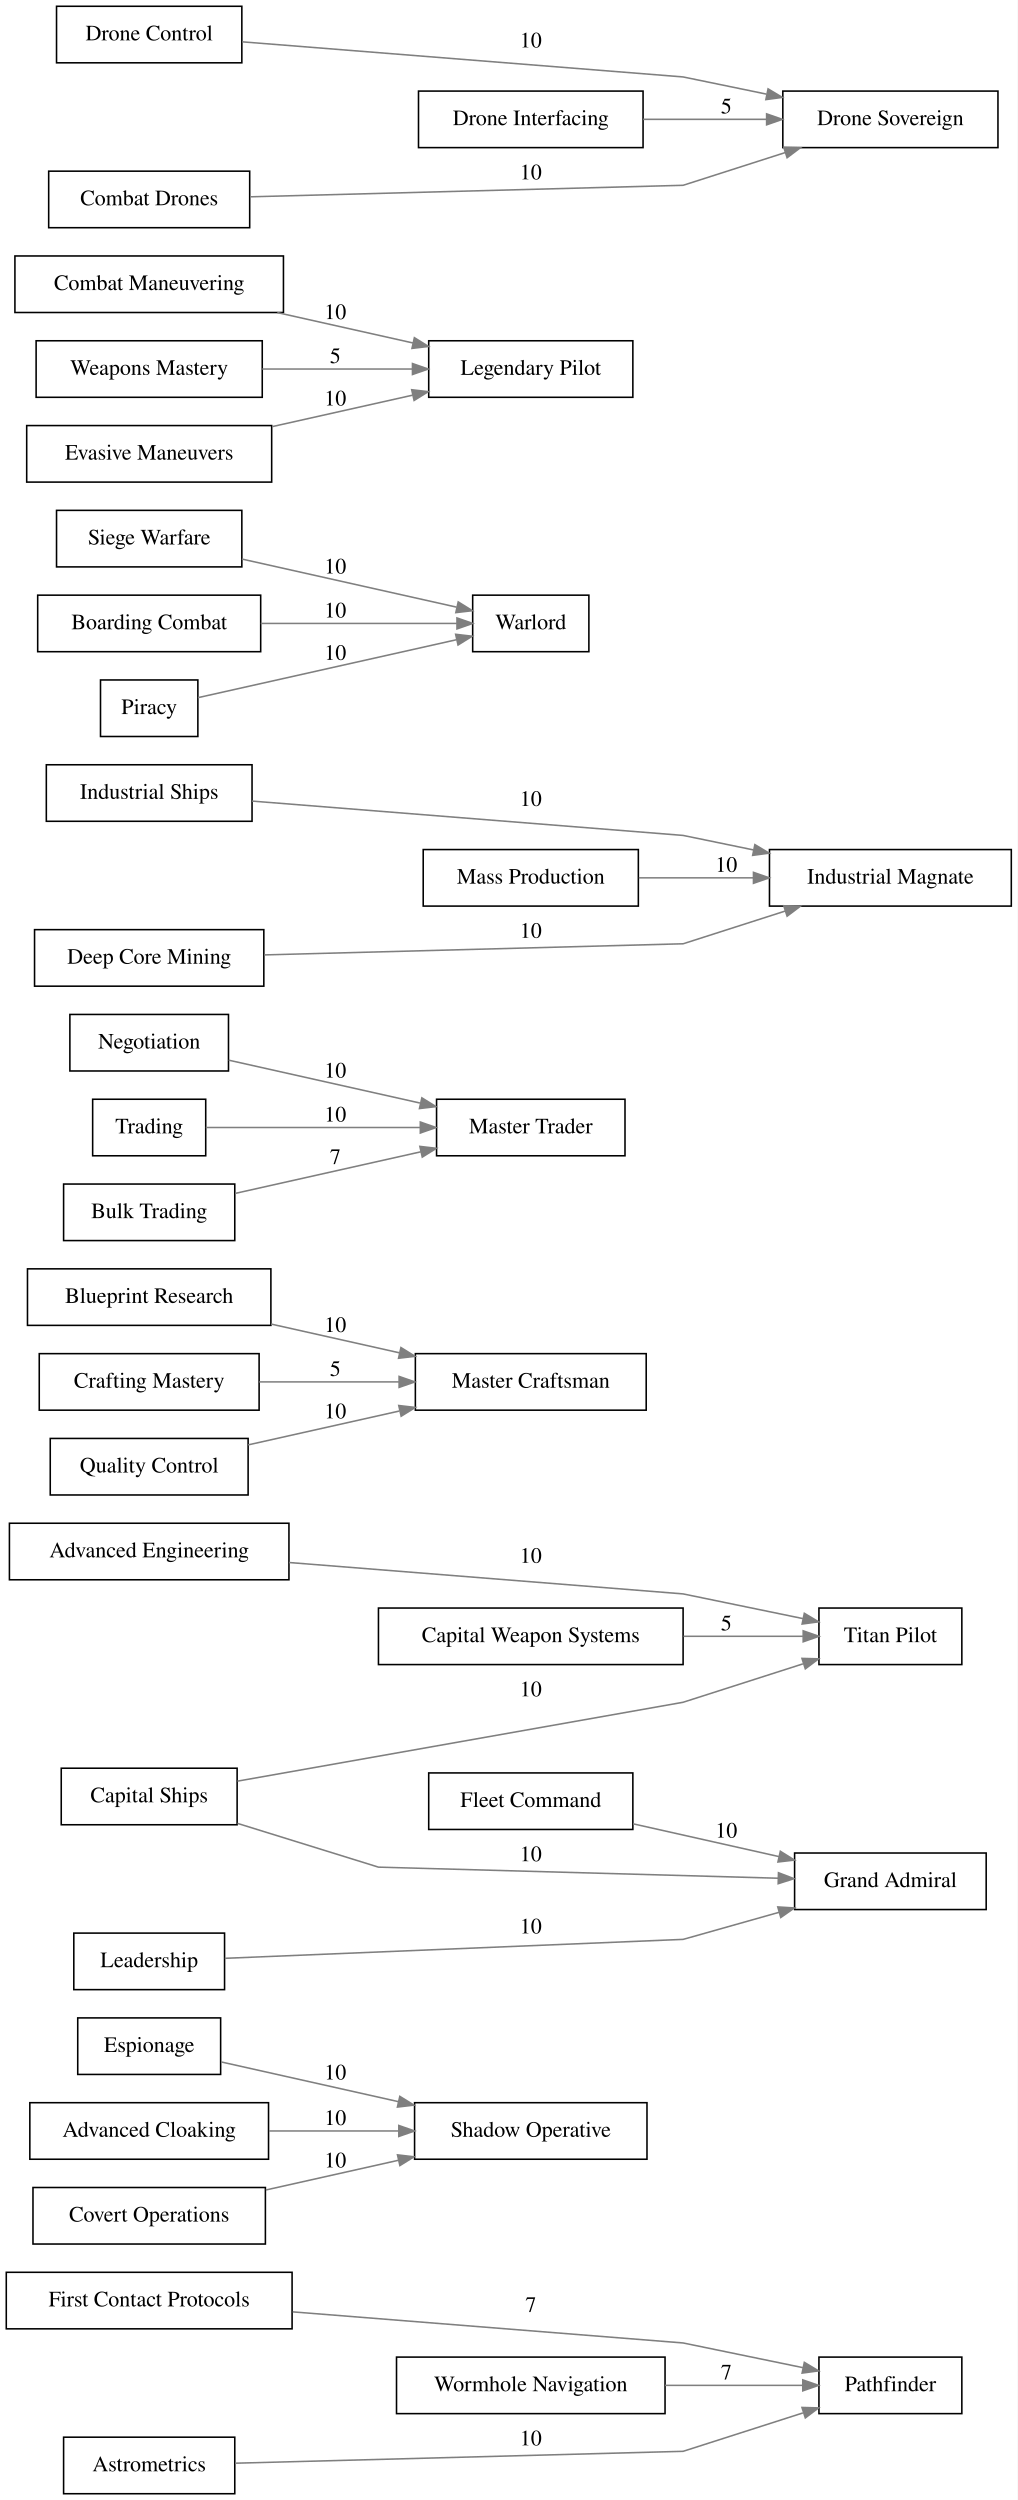
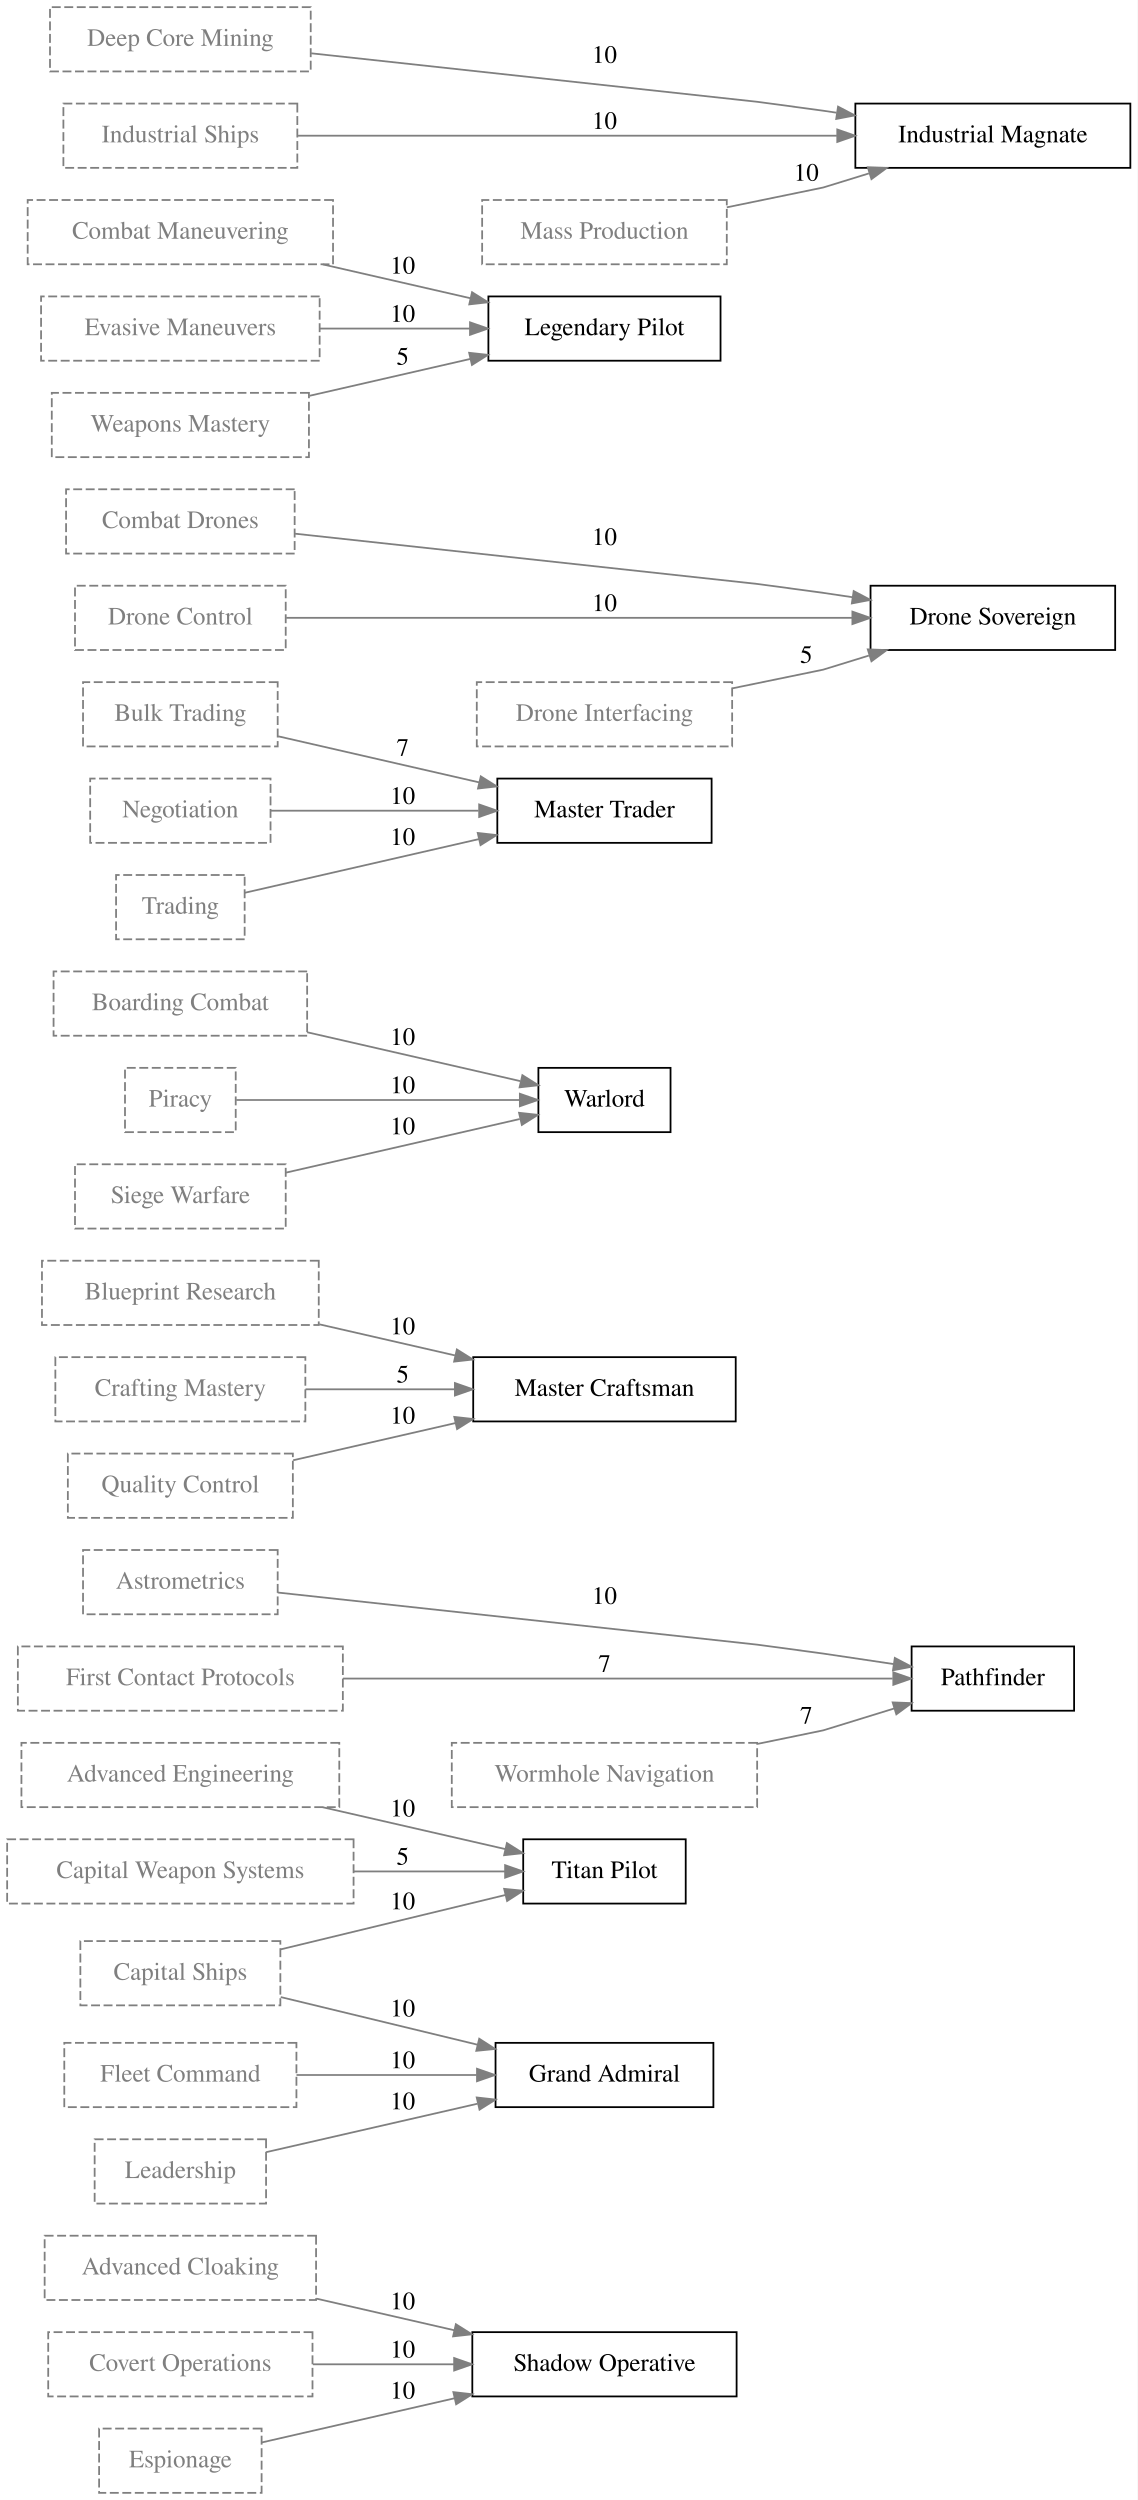
- <svg xmlns="http://www.w3.org/2000/svg" width="648pt" height="1592pt" viewBox="0.00 0.00 648.00 1592.00">
-   <g id="graph0" class="graph" transform="scale(1 1) rotate(0) translate(4 1588)">
-     <polygon fill="white" stroke="transparent" points="-4,4 -4,-1588 644,-1588 644,4 -4,4" />
+ <svg xmlns="http://www.w3.org/2000/svg" xmlns:xlink="http://www.w3.org/1999/xlink" width="637pt" height="1400pt" viewBox="0.00 0.00 637.00 1400.00">
+   <g id="graph0" class="graph" transform="scale(1 1) rotate(0) translate(4 1396)">
+     <polygon fill="white" stroke="transparent" points="-4,4 -4,-1396 633,-1396 633,4 -4,4" />
    <g id="node1" class="node">
-       <polygon fill="none" stroke="black" points="182,-141 0,-141 0,-105 182,-105 182,-141" />
-       <text text-anchor="middle" x="91" y="-119.3" font-family="Times,serif" font-size="14.00">First Contact Protocols</text>
+       <g id="a_node1">
+         <a xlink:href="advanced_cloaking.html" xlink:title="Advanced Cloaking">
+           <polygon fill="none" stroke="#7f7f7f" stroke-dasharray="5,2" points="173,-144 21,-144 21,-108 173,-108 173,-144" />
+           <text text-anchor="middle" x="97" y="-122.3" font-family="Times,serif" font-size="14.00" fill="#7f7f7f">Advanced Cloaking</text>
+         </a>
+       </g>
+     </g>
+     <g id="node33" class="node">
+       <g id="a_node33">
+         <a xlink:href="shadow_operative.html" xlink:title="Shadow Operative">
+           <polygon fill="none" stroke="black" points="408.5,-90 260.5,-90 260.5,-54 408.5,-54 408.5,-90" />
+           <text text-anchor="middle" x="334.5" y="-68.3" font-family="Times,serif" font-size="14.00">Shadow Operative</text>
+         </a>
+       </g>
+     </g>
+     <g id="edge22" class="edge">
+       <path fill="none" stroke="#7f7f7f" d="M173.16,-108.77C197.76,-103.13 225.23,-96.83 250.38,-91.06" />
+       <polygon fill="#7f7f7f" stroke="#7f7f7f" points="251.29,-94.44 260.26,-88.79 249.73,-87.62 251.29,-94.44" />
+       <text text-anchor="middle" x="221.5" y="-102.8" font-family="Times,serif" font-size="14.00">10</text>
+     </g>
+     <g id="node2" class="node">
+       <g id="a_node2">
+         <a xlink:href="advanced_engineering.html" xlink:title="Advanced Engineering">
+           <polygon fill="none" stroke="#7f7f7f" stroke-dasharray="5,2" points="186,-420 8,-420 8,-384 186,-384 186,-420" />
+           <text text-anchor="middle" x="97" y="-398.3" font-family="Times,serif" font-size="14.00" fill="#7f7f7f">Advanced Engineering</text>
+         </a>
+       </g>
    </g>
    <g id="node35" class="node">
-       <polygon fill="none" stroke="black" points="608.5,-87 517.5,-87 517.5,-51 608.5,-51 608.5,-87" />
-       <text text-anchor="middle" x="563" y="-65.3" font-family="Times,serif" font-size="14.00">Pathfinder</text>
+       <g id="a_node35">
+         <a xlink:href="titan_pilot.html" xlink:title="Titan Pilot">
+           <polygon fill="none" stroke="black" points="380,-366 289,-366 289,-330 380,-330 380,-366" />
+           <text text-anchor="middle" x="334.5" y="-344.3" font-family="Times,serif" font-size="14.00">Titan Pilot</text>
+         </a>
+       </g>
+     </g>
+     <g id="edge25" class="edge">
+       <path fill="none" stroke="#7f7f7f" d="M176.75,-383.94C210.26,-376.26 248.53,-367.48 278.87,-360.53" />
+       <polygon fill="#7f7f7f" stroke="#7f7f7f" points="279.87,-363.89 288.83,-358.24 278.31,-357.07 279.87,-363.89" />
+       <text text-anchor="middle" x="221.5" y="-378.8" font-family="Times,serif" font-size="14.00">10</text>
+     </g>
+     <g id="node3" class="node">
+       <g id="a_node3">
+         <a xlink:href="astrometrics.html" xlink:title="Astrometrics">
+           <polygon fill="none" stroke="#7f7f7f" stroke-dasharray="5,2" points="151.5,-528 42.5,-528 42.5,-492 151.5,-492 151.5,-528" />
+           <text text-anchor="middle" x="97" y="-506.3" font-family="Times,serif" font-size="14.00" fill="#7f7f7f">Astrometrics</text>
+         </a>
+       </g>
+     </g>
+     <g id="node30" class="node">
+       <g id="a_node30">
+         <a xlink:href="pathfinder.html" xlink:title="Pathfinder">
+           <polygon fill="none" stroke="black" points="597.5,-474 506.5,-474 506.5,-438 597.5,-438 597.5,-474" />
+           <text text-anchor="middle" x="552" y="-452.3" font-family="Times,serif" font-size="14.00">Pathfinder</text>
+         </a>
+       </g>
+     </g>
+     <g id="edge19" class="edge">
+       <path fill="none" stroke="#7f7f7f" d="M151.53,-504.18C243.1,-494.23 420,-475 420,-475 420,-475 457,-470 457,-470 457,-470 475.77,-467.2 496.53,-464.11" />
+       <polygon fill="#7f7f7f" stroke="#7f7f7f" points="497.1,-467.57 506.48,-462.63 496.07,-460.64 497.1,-467.57" />
+       <text text-anchor="middle" x="334.5" y="-497.8" font-family="Times,serif" font-size="14.00">10</text>
+     </g>
+     <g id="node4" class="node">
+       <g id="a_node4">
+         <a xlink:href="blueprint_research.html" xlink:title="Blueprint Research">
+           <polygon fill="none" stroke="#7f7f7f" stroke-dasharray="5,2" points="174.5,-690 19.5,-690 19.5,-654 174.5,-654 174.5,-690" />
+           <text text-anchor="middle" x="97" y="-668.3" font-family="Times,serif" font-size="14.00" fill="#7f7f7f">Blueprint Research</text>
+         </a>
+       </g>
+     </g>
+     <g id="node27" class="node">
+       <g id="a_node27">
+         <a xlink:href="master_craftsman.html" xlink:title="Master Craftsman">
+           <polygon fill="none" stroke="black" points="408,-636 261,-636 261,-600 408,-600 408,-636" />
+           <text text-anchor="middle" x="334.5" y="-614.3" font-family="Times,serif" font-size="14.00">Master Craftsman</text>
+         </a>
+       </g>
+     </g>
+     <g id="edge13" class="edge">
+       <path fill="none" stroke="#7f7f7f" d="M174.79,-654.39C199.09,-648.82 226.05,-642.64 250.75,-636.97" />
+       <polygon fill="#7f7f7f" stroke="#7f7f7f" points="251.85,-640.31 260.82,-634.67 250.29,-633.49 251.85,-640.31" />
+       <text text-anchor="middle" x="221.5" y="-648.8" font-family="Times,serif" font-size="14.00">10</text>
+     </g>
+     <g id="node5" class="node">
+       <g id="a_node5">
+         <a xlink:href="boarding_combat.html" xlink:title="Boarding Combat">
+           <polygon fill="none" stroke="#7f7f7f" stroke-dasharray="5,2" points="168,-852 26,-852 26,-816 168,-816 168,-852" />
+           <text text-anchor="middle" x="97" y="-830.3" font-family="Times,serif" font-size="14.00" fill="#7f7f7f">Boarding Combat</text>
+         </a>
+       </g>
+     </g>
+     <g id="node37" class="node">
+       <g id="a_node37">
+         <a xlink:href="warlord.html" xlink:title="Warlord">
+           <polygon fill="none" stroke="black" points="371.5,-798 297.5,-798 297.5,-762 371.5,-762 371.5,-798" />
+           <text text-anchor="middle" x="334.5" y="-776.3" font-family="Times,serif" font-size="14.00">Warlord</text>
+         </a>
+       </g>
    </g>
    <g id="edge28" class="edge">
-       <path fill="none" stroke="#7f7f7f" d="M182.4,-115.8C282.82,-107.8 431,-96 431,-96 431,-96 471.38,-87.68 507.31,-80.27" />
-       <polygon fill="#7f7f7f" stroke="#7f7f7f" points="508.2,-83.66 517.28,-78.22 506.78,-76.81 508.2,-83.66" />
-       <text text-anchor="middle" x="334" y="-115.8" font-family="Times,serif" font-size="14.00">7</text>
-     </g>
-     <g id="node2" class="node">
-       <polygon fill="none" stroke="black" points="419.5,-87 248.5,-87 248.5,-51 419.5,-51 419.5,-87" />
-       <text text-anchor="middle" x="334" y="-65.3" font-family="Times,serif" font-size="14.00">Wormhole Navigation</text>
+       <path fill="none" stroke="#7f7f7f" d="M168.02,-817.94C206.6,-809.1 253.41,-798.36 287.39,-790.57" />
+       <polygon fill="#7f7f7f" stroke="#7f7f7f" points="288.53,-793.9 297.5,-788.26 286.97,-787.08 288.53,-793.9" />
+       <text text-anchor="middle" x="221.5" y="-810.8" font-family="Times,serif" font-size="14.00">10</text>
+     </g>
+     <g id="node6" class="node">
+       <g id="a_node6">
+         <a xlink:href="bulk_trading.html" xlink:title="Bulk Trading">
+           <polygon fill="none" stroke="#7f7f7f" stroke-dasharray="5,2" points="151.5,-1014 42.5,-1014 42.5,-978 151.5,-978 151.5,-1014" />
+           <text text-anchor="middle" x="97" y="-992.3" font-family="Times,serif" font-size="14.00" fill="#7f7f7f">Bulk Trading</text>
+         </a>
+       </g>
+     </g>
+     <g id="node28" class="node">
+       <g id="a_node28">
+         <a xlink:href="master_trader.html" xlink:title="Master Trader">
+           <polygon fill="none" stroke="black" points="394.5,-960 274.5,-960 274.5,-924 394.5,-924 394.5,-960" />
+           <text text-anchor="middle" x="334.5" y="-938.3" font-family="Times,serif" font-size="14.00">Master Trader</text>
+         </a>
+       </g>
+     </g>
+     <g id="edge16" class="edge">
+       <path fill="none" stroke="#7f7f7f" d="M151.73,-983.68C185.11,-976.03 228.35,-966.11 264.28,-957.87" />
+       <polygon fill="#7f7f7f" stroke="#7f7f7f" points="265.25,-961.24 274.21,-955.6 263.68,-954.42 265.25,-961.24" />
+       <text text-anchor="middle" x="221.5" y="-972.8" font-family="Times,serif" font-size="14.00">7</text>
+     </g>
+     <g id="node7" class="node">
+       <g id="a_node7">
+         <a xlink:href="capital_ships.html" xlink:title="Capital Ships">
+           <polygon fill="none" stroke="#7f7f7f" stroke-dasharray="5,2" points="153,-309 41,-309 41,-273 153,-273 153,-309" />
+           <text text-anchor="middle" x="97" y="-287.3" font-family="Times,serif" font-size="14.00" fill="#7f7f7f">Capital Ships</text>
+         </a>
+       </g>
+     </g>
+     <g id="node21" class="node">
+       <g id="a_node21">
+         <a xlink:href="grand_admiral.html" xlink:title="Grand Admiral">
+           <polygon fill="none" stroke="black" points="395.5,-252 273.5,-252 273.5,-216 395.5,-216 395.5,-252" />
+           <text text-anchor="middle" x="334.5" y="-230.3" font-family="Times,serif" font-size="14.00">Grand Admiral</text>
+         </a>
+       </g>
+     </g>
+     <g id="edge4" class="edge">
+       <path fill="none" stroke="#7f7f7f" d="M153.21,-277.64C186.15,-269.67 228.27,-259.47 263.52,-250.94" />
+       <polygon fill="#7f7f7f" stroke="#7f7f7f" points="264.37,-254.33 273.26,-248.58 262.72,-247.53 264.37,-254.33" />
+       <text text-anchor="middle" x="221.5" y="-266.8" font-family="Times,serif" font-size="14.00">10</text>
+     </g>
+     <g id="edge26" class="edge">
+       <path fill="none" stroke="#7f7f7f" d="M153.21,-304.36C191.15,-313.55 241.29,-325.68 279.06,-334.82" />
+       <polygon fill="#7f7f7f" stroke="#7f7f7f" points="278.33,-338.25 288.88,-337.2 279.98,-331.44 278.33,-338.25" />
+       <text text-anchor="middle" x="221.5" y="-326.8" font-family="Times,serif" font-size="14.00">10</text>
+     </g>
+     <g id="node8" class="node">
+       <g id="a_node8">
+         <a xlink:href="capital_weapon_systems.html" xlink:title="Capital Weapon Systems">
+           <polygon fill="none" stroke="#7f7f7f" stroke-dasharray="5,2" points="194,-366 0,-366 0,-330 194,-330 194,-366" />
+           <text text-anchor="middle" x="97" y="-344.3" font-family="Times,serif" font-size="14.00" fill="#7f7f7f">Capital Weapon Systems</text>
+         </a>
+       </g>
+     </g>
+     <g id="edge27" class="edge">
+       <path fill="none" stroke="#7f7f7f" d="M194.13,-348C222.97,-348 253.6,-348 278.78,-348" />
+       <polygon fill="#7f7f7f" stroke="#7f7f7f" points="278.86,-351.5 288.86,-348 278.86,-344.5 278.86,-351.5" />
+       <text text-anchor="middle" x="221.5" y="-351.8" font-family="Times,serif" font-size="14.00">5</text>
+     </g>
+     <g id="node9" class="node">
+       <g id="a_node9">
+         <a xlink:href="combat_drones.html" xlink:title="Combat Drones">
+           <polygon fill="none" stroke="#7f7f7f" stroke-dasharray="5,2" points="161,-1122 33,-1122 33,-1086 161,-1086 161,-1122" />
+           <text text-anchor="middle" x="97" y="-1100.3" font-family="Times,serif" font-size="14.00" fill="#7f7f7f">Combat Drones</text>
+         </a>
+       </g>
+     </g>
+     <g id="node16" class="node">
+       <g id="a_node16">
+         <a xlink:href="drone_sovereign.html" xlink:title="Drone Sovereign">
+           <polygon fill="none" stroke="black" points="620.5,-1068 483.5,-1068 483.5,-1032 620.5,-1032 620.5,-1068" />
+           <text text-anchor="middle" x="552" y="-1046.3" font-family="Times,serif" font-size="14.00">Drone Sovereign</text>
+         </a>
+       </g>
+     </g>
+     <g id="edge1" class="edge">
+       <path fill="none" stroke="#7f7f7f" d="M161.23,-1097.13C255.01,-1086.93 420,-1069 420,-1069 420,-1069 457,-1064 457,-1064 457,-1064 463.6,-1063.02 473.3,-1061.57" />
+       <polygon fill="#7f7f7f" stroke="#7f7f7f" points="474.06,-1065 483.43,-1060.06 473.03,-1058.07 474.06,-1065" />
+       <text text-anchor="middle" x="334.5" y="-1090.8" font-family="Times,serif" font-size="14.00">10</text>
+     </g>
+     <g id="node10" class="node">
+       <g id="a_node10">
+         <a xlink:href="combat_maneuvering.html" xlink:title="Combat Maneuvering">
+           <polygon fill="none" stroke="#7f7f7f" stroke-dasharray="5,2" points="182.5,-1284 11.5,-1284 11.5,-1248 182.5,-1248 182.5,-1284" />
+           <text text-anchor="middle" x="97" y="-1262.3" font-family="Times,serif" font-size="14.00" fill="#7f7f7f">Combat Maneuvering</text>
+         </a>
+       </g>
+     </g>
+     <g id="node25" class="node">
+       <g id="a_node25">
+         <a xlink:href="legendary_pilot.html" xlink:title="Legendary Pilot">
+           <polygon fill="none" stroke="black" points="399.5,-1230 269.5,-1230 269.5,-1194 399.5,-1194 399.5,-1230" />
+           <text text-anchor="middle" x="334.5" y="-1208.3" font-family="Times,serif" font-size="14.00">Legendary Pilot</text>
+         </a>
+       </g>
+     </g>
+     <g id="edge10" class="edge">
+       <path fill="none" stroke="#7f7f7f" d="M176.75,-1247.94C203.42,-1241.83 233.11,-1235.02 259.41,-1228.99" />
+       <polygon fill="#7f7f7f" stroke="#7f7f7f" points="260.35,-1232.36 269.32,-1226.72 258.79,-1225.54 260.35,-1232.36" />
+       <text text-anchor="middle" x="221.5" y="-1242.8" font-family="Times,serif" font-size="14.00">10</text>
+     </g>
+     <g id="node11" class="node">
+       <g id="a_node11">
+         <a xlink:href="covert_operations.html" xlink:title="Covert Operations">
+           <polygon fill="none" stroke="#7f7f7f" stroke-dasharray="5,2" points="171,-90 23,-90 23,-54 171,-54 171,-90" />
+           <text text-anchor="middle" x="97" y="-68.3" font-family="Times,serif" font-size="14.00" fill="#7f7f7f">Covert Operations</text>
+         </a>
+       </g>
+     </g>
+     <g id="edge23" class="edge">
+       <path fill="none" stroke="#7f7f7f" d="M171.22,-72C196.25,-72 224.44,-72 250.2,-72" />
+       <polygon fill="#7f7f7f" stroke="#7f7f7f" points="250.32,-75.5 260.32,-72 250.32,-68.5 250.32,-75.5" />
+       <text text-anchor="middle" x="221.5" y="-75.8" font-family="Times,serif" font-size="14.00">10</text>
+     </g>
+     <g id="node12" class="node">
+       <g id="a_node12">
+         <a xlink:href="crafting_mastery.html" xlink:title="Crafting Mastery">
+           <polygon fill="none" stroke="#7f7f7f" stroke-dasharray="5,2" points="167,-636 27,-636 27,-600 167,-600 167,-636" />
+           <text text-anchor="middle" x="97" y="-614.3" font-family="Times,serif" font-size="14.00" fill="#7f7f7f">Crafting Mastery</text>
+         </a>
+       </g>
+     </g>
+     <g id="edge14" class="edge">
+       <path fill="none" stroke="#7f7f7f" d="M167.07,-618C193.18,-618 223.17,-618 250.44,-618" />
+       <polygon fill="#7f7f7f" stroke="#7f7f7f" points="250.75,-621.5 260.75,-618 250.75,-614.5 250.75,-621.5" />
+       <text text-anchor="middle" x="221.5" y="-621.8" font-family="Times,serif" font-size="14.00">5</text>
+     </g>
+     <g id="node13" class="node">
+       <g id="a_node13">
+         <a xlink:href="deep_core_mining.html" xlink:title="Deep Core Mining">
+           <polygon fill="none" stroke="#7f7f7f" stroke-dasharray="5,2" points="170,-1392 24,-1392 24,-1356 170,-1356 170,-1392" />
+           <text text-anchor="middle" x="97" y="-1370.3" font-family="Times,serif" font-size="14.00" fill="#7f7f7f">Deep Core Mining</text>
+         </a>
+       </g>
+     </g>
+     <g id="node22" class="node">
+       <g id="a_node22">
+         <a xlink:href="industrial_magnate.html" xlink:title="Industrial Magnate">
+           <polygon fill="none" stroke="black" points="629,-1338 475,-1338 475,-1302 629,-1302 629,-1338" />
+           <text text-anchor="middle" x="552" y="-1316.3" font-family="Times,serif" font-size="14.00">Industrial Magnate</text>
+         </a>
+       </g>
+     </g>
+     <g id="edge7" class="edge">
+       <path fill="none" stroke="#7f7f7f" d="M170.26,-1366.15C265.2,-1355.83 420,-1339 420,-1339 420,-1339 457,-1334 457,-1334 457,-1334 459.82,-1333.58 464.49,-1332.88" />
+       <polygon fill="#7f7f7f" stroke="#7f7f7f" points="465.31,-1336.3 474.68,-1331.37 464.27,-1329.38 465.31,-1336.3" />
+       <text text-anchor="middle" x="334.5" y="-1360.8" font-family="Times,serif" font-size="14.00">10</text>
+     </g>
+     <g id="node14" class="node">
+       <g id="a_node14">
+         <a xlink:href="drone_control.html" xlink:title="Drone Control">
+           <polygon fill="none" stroke="#7f7f7f" stroke-dasharray="5,2" points="156,-1068 38,-1068 38,-1032 156,-1032 156,-1068" />
+           <text text-anchor="middle" x="97" y="-1046.3" font-family="Times,serif" font-size="14.00" fill="#7f7f7f">Drone Control</text>
+         </a>
+       </g>
+     </g>
+     <g id="edge2" class="edge">
+       <path fill="none" stroke="#7f7f7f" d="M156.29,-1050C237.06,-1050 383.19,-1050 473.19,-1050" />
+       <polygon fill="#7f7f7f" stroke="#7f7f7f" points="473.34,-1053.5 483.34,-1050 473.34,-1046.5 473.34,-1053.5" />
+       <text text-anchor="middle" x="334.5" y="-1053.8" font-family="Times,serif" font-size="14.00">10</text>
+     </g>
+     <g id="node15" class="node">
+       <g id="a_node15">
+         <a xlink:href="drone_interfacing.html" xlink:title="Drone Interfacing">
+           <polygon fill="none" stroke="#7f7f7f" stroke-dasharray="5,2" points="406,-1014 263,-1014 263,-978 406,-978 406,-1014" />
+           <text text-anchor="middle" x="334.5" y="-992.3" font-family="Times,serif" font-size="14.00" fill="#7f7f7f">Drone Interfacing</text>
+         </a>
+       </g>
+     </g>
+     <g id="edge3" class="edge">
+       <path fill="none" stroke="#7f7f7f" d="M406.18,-1010.54C432.91,-1016.04 457,-1021 457,-1021 457,-1021 468.05,-1024.41 482.57,-1028.89" />
+       <polygon fill="#7f7f7f" stroke="#7f7f7f" points="481.95,-1032.36 492.54,-1031.96 484.01,-1025.67 481.95,-1032.36" />
+       <text text-anchor="middle" x="447.5" y="-1024.8" font-family="Times,serif" font-size="14.00">5</text>
+     </g>
+     <g id="node17" class="node">
+       <g id="a_node17">
+         <a xlink:href="espionage.html" xlink:title="Espionage">
+           <polygon fill="none" stroke="#7f7f7f" stroke-dasharray="5,2" points="142.5,-36 51.5,-36 51.5,0 142.5,0 142.5,-36" />
+           <text text-anchor="middle" x="97" y="-14.3" font-family="Times,serif" font-size="14.00" fill="#7f7f7f">Espionage</text>
+         </a>
+       </g>
+     </g>
+     <g id="edge24" class="edge">
+       <path fill="none" stroke="#7f7f7f" d="M142.57,-28.22C172.92,-35.18 214.02,-44.6 250.31,-52.92" />
+       <polygon fill="#7f7f7f" stroke="#7f7f7f" points="249.88,-56.42 260.4,-55.24 251.44,-49.59 249.88,-56.42" />
+       <text text-anchor="middle" x="221.5" y="-52.8" font-family="Times,serif" font-size="14.00">10</text>
+     </g>
+     <g id="node18" class="node">
+       <g id="a_node18">
+         <a xlink:href="evasive_maneuvers.html" xlink:title="Evasive Maneuvers">
+           <polygon fill="none" stroke="#7f7f7f" stroke-dasharray="5,2" points="175,-1230 19,-1230 19,-1194 175,-1194 175,-1230" />
+           <text text-anchor="middle" x="97" y="-1208.3" font-family="Times,serif" font-size="14.00" fill="#7f7f7f">Evasive Maneuvers</text>
+         </a>
+       </g>
+     </g>
+     <g id="edge11" class="edge">
+       <path fill="none" stroke="#7f7f7f" d="M175.11,-1212C202.11,-1212 232.36,-1212 259.14,-1212" />
+       <polygon fill="#7f7f7f" stroke="#7f7f7f" points="259.21,-1215.5 269.21,-1212 259.21,-1208.5 259.21,-1215.5" />
+       <text text-anchor="middle" x="221.5" y="-1215.8" font-family="Times,serif" font-size="14.00">10</text>
+     </g>
+     <g id="node19" class="node">
+       <g id="a_node19">
+         <a xlink:href="first_contact_protocols.html" xlink:title="First Contact Protocols">
+           <polygon fill="none" stroke="#7f7f7f" stroke-dasharray="5,2" points="188,-474 6,-474 6,-438 188,-438 188,-474" />
+           <text text-anchor="middle" x="97" y="-452.3" font-family="Times,serif" font-size="14.00" fill="#7f7f7f">First Contact Protocols</text>
+         </a>
+       </g>
+     </g>
+     <g id="edge20" class="edge">
+       <path fill="none" stroke="#7f7f7f" d="M188.04,-456C279.84,-456 419.31,-456 495.88,-456" />
+       <polygon fill="#7f7f7f" stroke="#7f7f7f" points="496.25,-459.5 506.25,-456 496.25,-452.5 496.25,-459.5" />
+       <text text-anchor="middle" x="334.5" y="-459.8" font-family="Times,serif" font-size="14.00">7</text>
+     </g>
+     <g id="node20" class="node">
+       <g id="a_node20">
+         <a xlink:href="fleet_command.html" xlink:title="Fleet Command">
+           <polygon fill="none" stroke="#7f7f7f" stroke-dasharray="5,2" points="162,-252 32,-252 32,-216 162,-216 162,-252" />
+           <text text-anchor="middle" x="97" y="-230.3" font-family="Times,serif" font-size="14.00" fill="#7f7f7f">Fleet Command</text>
+         </a>
+       </g>
+     </g>
+     <g id="edge5" class="edge">
+       <path fill="none" stroke="#7f7f7f" d="M162.04,-234C193.26,-234 230.88,-234 262.93,-234" />
+       <polygon fill="#7f7f7f" stroke="#7f7f7f" points="263.12,-237.5 273.12,-234 263.12,-230.5 263.12,-237.5" />
+       <text text-anchor="middle" x="221.5" y="-237.8" font-family="Times,serif" font-size="14.00">10</text>
+     </g>
+     <g id="node23" class="node">
+       <g id="a_node23">
+         <a xlink:href="industrial_ships.html" xlink:title="Industrial Ships">
+           <polygon fill="none" stroke="#7f7f7f" stroke-dasharray="5,2" points="162.5,-1338 31.5,-1338 31.5,-1302 162.5,-1302 162.5,-1338" />
+           <text text-anchor="middle" x="97" y="-1316.3" font-family="Times,serif" font-size="14.00" fill="#7f7f7f">Industrial Ships</text>
+         </a>
+       </g>
+     </g>
+     <g id="edge8" class="edge">
+       <path fill="none" stroke="#7f7f7f" d="M162.9,-1320C242.21,-1320 376.66,-1320 464.65,-1320" />
+       <polygon fill="#7f7f7f" stroke="#7f7f7f" points="464.87,-1323.5 474.87,-1320 464.87,-1316.5 464.87,-1323.5" />
+       <text text-anchor="middle" x="334.5" y="-1323.8" font-family="Times,serif" font-size="14.00">10</text>
+     </g>
+     <g id="node24" class="node">
+       <g id="a_node24">
+         <a xlink:href="leadership.html" xlink:title="Leadership">
+           <polygon fill="none" stroke="#7f7f7f" stroke-dasharray="5,2" points="145,-198 49,-198 49,-162 145,-162 145,-198" />
+           <text text-anchor="middle" x="97" y="-176.3" font-family="Times,serif" font-size="14.00" fill="#7f7f7f">Leadership</text>
+         </a>
+       </g>
+     </g>
+     <g id="edge6" class="edge">
+       <path fill="none" stroke="#7f7f7f" d="M145.09,-190.8C178.98,-198.57 225.25,-209.18 263.46,-217.94" />
+       <polygon fill="#7f7f7f" stroke="#7f7f7f" points="262.96,-221.42 273.49,-220.24 264.53,-214.59 262.96,-221.42" />
+       <text text-anchor="middle" x="221.5" y="-214.8" font-family="Times,serif" font-size="14.00">10</text>
+     </g>
+     <g id="node26" class="node">
+       <g id="a_node26">
+         <a xlink:href="mass_production.html" xlink:title="Mass Production">
+           <polygon fill="none" stroke="#7f7f7f" stroke-dasharray="5,2" points="403,-1284 266,-1284 266,-1248 403,-1248 403,-1284" />
+           <text text-anchor="middle" x="334.5" y="-1262.3" font-family="Times,serif" font-size="14.00" fill="#7f7f7f">Mass Production</text>
+         </a>
+       </g>
+     </g>
+     <g id="edge9" class="edge">
+       <path fill="none" stroke="#7f7f7f" d="M403,-1279.89C430.97,-1285.64 457,-1291 457,-1291 457,-1291 468.05,-1294.41 482.57,-1298.89" />
+       <polygon fill="#7f7f7f" stroke="#7f7f7f" points="481.95,-1302.36 492.54,-1301.96 484.01,-1295.67 481.95,-1302.36" />
+       <text text-anchor="middle" x="447.5" y="-1294.8" font-family="Times,serif" font-size="14.00">10</text>
+     </g>
+     <g id="node29" class="node">
+       <g id="a_node29">
+         <a xlink:href="negotiation.html" xlink:title="Negotiation">
+           <polygon fill="none" stroke="#7f7f7f" stroke-dasharray="5,2" points="147.5,-960 46.5,-960 46.5,-924 147.5,-924 147.5,-960" />
+           <text text-anchor="middle" x="97" y="-938.3" font-family="Times,serif" font-size="14.00" fill="#7f7f7f">Negotiation</text>
+         </a>
+       </g>
+     </g>
+     <g id="edge17" class="edge">
+       <path fill="none" stroke="#7f7f7f" d="M147.66,-942C181.45,-942 226.66,-942 264.02,-942" />
+       <polygon fill="#7f7f7f" stroke="#7f7f7f" points="264.33,-945.5 274.33,-942 264.33,-938.5 264.33,-945.5" />
+       <text text-anchor="middle" x="221.5" y="-945.8" font-family="Times,serif" font-size="14.00">10</text>
+     </g>
+     <g id="node31" class="node">
+       <g id="a_node31">
+         <a xlink:href="piracy.html" xlink:title="Piracy">
+           <polygon fill="none" stroke="#7f7f7f" stroke-dasharray="5,2" points="128,-798 66,-798 66,-762 128,-762 128,-798" />
+           <text text-anchor="middle" x="97" y="-776.3" font-family="Times,serif" font-size="14.00" fill="#7f7f7f">Piracy</text>
+         </a>
+       </g>
    </g>
    <g id="edge29" class="edge">
-       <path fill="none" stroke="#7f7f7f" d="M419.53,-69C448.79,-69 480.82,-69 507.07,-69" />
-       <polygon fill="#7f7f7f" stroke="#7f7f7f" points="507.21,-72.5 517.21,-69 507.21,-65.5 507.21,-72.5" />
-       <text text-anchor="middle" x="458.5" y="-72.8" font-family="Times,serif" font-size="14.00">7</text>
-     </g>
-     <g id="node3" class="node">
-       <polygon fill="none" stroke="black" points="136.5,-303 45.5,-303 45.5,-267 136.5,-267 136.5,-303" />
-       <text text-anchor="middle" x="91" y="-281.3" font-family="Times,serif" font-size="14.00">Espionage</text>
-     </g>
-     <g id="node17" class="node">
-       <polygon fill="none" stroke="black" points="408,-249 260,-249 260,-213 408,-213 408,-249" />
-       <text text-anchor="middle" x="334" y="-227.3" font-family="Times,serif" font-size="14.00">Shadow Operative</text>
-     </g>
-     <g id="edge2" class="edge">
-       <path fill="none" stroke="#7f7f7f" d="M136.77,-274.97C168.38,-267.89 211.69,-258.18 249.58,-249.69" />
-       <polygon fill="#7f7f7f" stroke="#7f7f7f" points="250.6,-253.05 259.6,-247.45 249.07,-246.22 250.6,-253.05" />
-       <text text-anchor="middle" x="209.5" y="-263.8" font-family="Times,serif" font-size="14.00">10</text>
-     </g>
-     <g id="node4" class="node">
-       <polygon fill="none" stroke="black" points="180,-618 2,-618 2,-582 180,-582 180,-618" />
-       <text text-anchor="middle" x="91" y="-596.3" font-family="Times,serif" font-size="14.00">Advanced Engineering</text>
-     </g>
-     <g id="node30" class="node">
-       <polygon fill="none" stroke="black" points="608.5,-564 517.5,-564 517.5,-528 608.5,-528 608.5,-564" />
-       <text text-anchor="middle" x="563" y="-542.3" font-family="Times,serif" font-size="14.00">Titan Pilot</text>
-     </g>
-     <g id="edge4" class="edge">
-       <path fill="none" stroke="#7f7f7f" d="M180.18,-592.98C280.63,-584.98 431,-573 431,-573 431,-573 471.38,-564.68 507.31,-557.27" />
-       <polygon fill="#7f7f7f" stroke="#7f7f7f" points="508.2,-560.66 517.28,-555.22 506.78,-553.81 508.2,-560.66" />
-       <text text-anchor="middle" x="334" y="-592.8" font-family="Times,serif" font-size="14.00">10</text>
-     </g>
-     <g id="node5" class="node">
-       <polygon fill="none" stroke="black" points="168.5,-780 13.5,-780 13.5,-744 168.5,-744 168.5,-780" />
-       <text text-anchor="middle" x="91" y="-758.3" font-family="Times,serif" font-size="14.00">Blueprint Research</text>
-     </g>
-     <g id="node28" class="node">
-       <polygon fill="none" stroke="black" points="407.5,-726 260.5,-726 260.5,-690 407.5,-690 407.5,-726" />
-       <text text-anchor="middle" x="334" y="-704.3" font-family="Times,serif" font-size="14.00">Master Craftsman</text>
-     </g>
-     <g id="edge16" class="edge">
-       <path fill="none" stroke="#7f7f7f" d="M168.59,-744.84C194.62,-739.01 223.82,-732.46 250.3,-726.53" />
-       <polygon fill="#7f7f7f" stroke="#7f7f7f" points="251.32,-729.89 260.31,-724.29 249.79,-723.06 251.32,-729.89" />
-       <text text-anchor="middle" x="209.5" y="-739.8" font-family="Times,serif" font-size="14.00">10</text>
-     </g>
-     <g id="node6" class="node">
-       <polygon fill="none" stroke="black" points="394,-888 274,-888 274,-852 394,-852 394,-888" />
-       <text text-anchor="middle" x="334" y="-866.3" font-family="Times,serif" font-size="14.00">Master Trader</text>
-     </g>
-     <g id="node7" class="node">
-       <polygon fill="none" stroke="black" points="156.5,-1101 25.5,-1101 25.5,-1065 156.5,-1065 156.5,-1101" />
-       <text text-anchor="middle" x="91" y="-1079.3" font-family="Times,serif" font-size="14.00">Industrial Ships</text>
-     </g>
-     <g id="node27" class="node">
-       <polygon fill="none" stroke="black" points="640,-1047 486,-1047 486,-1011 640,-1011 640,-1047" />
-       <text text-anchor="middle" x="563" y="-1025.3" font-family="Times,serif" font-size="14.00">Industrial Magnate</text>
-     </g>
-     <g id="edge14" class="edge">
-       <path fill="none" stroke="#7f7f7f" d="M156.56,-1077.86C254.92,-1070.02 431,-1056 431,-1056 431,-1056 451.25,-1051.83 475.82,-1046.76" />
-       <polygon fill="#7f7f7f" stroke="#7f7f7f" points="476.71,-1050.15 485.8,-1044.71 475.3,-1043.3 476.71,-1050.15" />
-       <text text-anchor="middle" x="334" y="-1074.8" font-family="Times,serif" font-size="14.00">10</text>
-     </g>
-     <g id="node8" class="node">
-       <polygon fill="none" stroke="black" points="624,-408 502,-408 502,-372 624,-372 624,-408" />
-       <text text-anchor="middle" x="563" y="-386.3" font-family="Times,serif" font-size="14.00">Grand Admiral</text>
-     </g>
-     <g id="node9" class="node">
-       <polygon fill="none" stroke="black" points="145.5,-36 36.5,-36 36.5,0 145.5,0 145.5,-36" />
-       <text text-anchor="middle" x="91" y="-14.3" font-family="Times,serif" font-size="14.00">Astrometrics</text>
+       <path fill="none" stroke="#7f7f7f" d="M128.31,-780C168.5,-780 239.83,-780 286.9,-780" />
+       <polygon fill="#7f7f7f" stroke="#7f7f7f" points="287.13,-783.5 297.13,-780 287.13,-776.5 287.13,-783.5" />
+       <text text-anchor="middle" x="221.5" y="-783.8" font-family="Times,serif" font-size="14.00">10</text>
+     </g>
+     <g id="node32" class="node">
+       <g id="a_node32">
+         <a xlink:href="quality_control.html" xlink:title="Quality Control">
+           <polygon fill="none" stroke="#7f7f7f" stroke-dasharray="5,2" points="160,-582 34,-582 34,-546 160,-546 160,-582" />
+           <text text-anchor="middle" x="97" y="-560.3" font-family="Times,serif" font-size="14.00" fill="#7f7f7f">Quality Control</text>
+         </a>
+       </g>
+     </g>
+     <g id="edge15" class="edge">
+       <path fill="none" stroke="#7f7f7f" d="M160.18,-578.26C187.98,-584.63 221.13,-592.23 250.96,-599.07" />
+       <polygon fill="#7f7f7f" stroke="#7f7f7f" points="250.4,-602.54 260.93,-601.36 251.97,-595.71 250.4,-602.54" />
+       <text text-anchor="middle" x="221.5" y="-598.8" font-family="Times,serif" font-size="14.00">10</text>
+     </g>
+     <g id="node34" class="node">
+       <g id="a_node34">
+         <a xlink:href="siege_warfare.html" xlink:title="Siege Warfare">
+           <polygon fill="none" stroke="#7f7f7f" stroke-dasharray="5,2" points="156,-744 38,-744 38,-708 156,-708 156,-744" />
+           <text text-anchor="middle" x="97" y="-722.3" font-family="Times,serif" font-size="14.00" fill="#7f7f7f">Siege Warfare</text>
+         </a>
+       </g>
    </g>
    <g id="edge30" class="edge">
-       <path fill="none" stroke="#7f7f7f" d="M145.72,-19.43C241.3,-21.96 431,-27 431,-27 431,-27 471.38,-39.95 507.31,-51.46" />
-       <polygon fill="#7f7f7f" stroke="#7f7f7f" points="506.69,-54.94 517.28,-54.66 508.83,-48.28 506.69,-54.94" />
-       <text text-anchor="middle" x="334" y="-30.8" font-family="Times,serif" font-size="14.00">10</text>
-     </g>
-     <g id="node10" class="node">
-       <polygon fill="none" stroke="black" points="150,-1263 32,-1263 32,-1227 150,-1227 150,-1263" />
-       <text text-anchor="middle" x="91" y="-1241.3" font-family="Times,serif" font-size="14.00">Siege Warfare</text>
-     </g>
-     <g id="node34" class="node">
-       <polygon fill="none" stroke="black" points="371,-1209 297,-1209 297,-1173 371,-1173 371,-1209" />
-       <text text-anchor="middle" x="334" y="-1187.3" font-family="Times,serif" font-size="14.00">Warlord</text>
-     </g>
-     <g id="edge23" class="edge">
-       <path fill="none" stroke="#7f7f7f" d="M150.03,-1232C191.97,-1222.6 247.86,-1210.08 286.79,-1201.36" />
-       <polygon fill="#7f7f7f" stroke="#7f7f7f" points="287.8,-1204.71 296.79,-1199.11 286.27,-1197.88 287.8,-1204.71" />
-       <text text-anchor="middle" x="209.5" y="-1222.8" font-family="Times,serif" font-size="14.00">10</text>
-     </g>
-     <g id="node11" class="node">
-       <polygon fill="none" stroke="black" points="141.5,-942 40.5,-942 40.5,-906 141.5,-906 141.5,-942" />
-       <text text-anchor="middle" x="91" y="-920.3" font-family="Times,serif" font-size="14.00">Negotiation</text>
-     </g>
-     <g id="edge26" class="edge">
-       <path fill="none" stroke="#7f7f7f" d="M141.64,-912.88C176.81,-905 224.46,-894.32 263.41,-885.59" />
-       <polygon fill="#7f7f7f" stroke="#7f7f7f" points="264.64,-888.9 273.63,-883.3 263.11,-882.07 264.64,-888.9" />
-       <text text-anchor="middle" x="209.5" y="-901.8" font-family="Times,serif" font-size="14.00">10</text>
-     </g>
-     <g id="node12" class="node">
-       <polygon fill="none" stroke="black" points="402.5,-1047 265.5,-1047 265.5,-1011 402.5,-1011 402.5,-1047" />
-       <text text-anchor="middle" x="334" y="-1025.3" font-family="Times,serif" font-size="14.00">Mass Production</text>
-     </g>
-     <g id="edge15" class="edge">
-       <path fill="none" stroke="#7f7f7f" d="M402.8,-1029C425.66,-1029 451.49,-1029 475.6,-1029" />
-       <polygon fill="#7f7f7f" stroke="#7f7f7f" points="475.81,-1032.5 485.81,-1029 475.81,-1025.5 475.81,-1032.5" />
-       <text text-anchor="middle" x="458.5" y="-1032.8" font-family="Times,serif" font-size="14.00">10</text>
-     </g>
-     <g id="node13" class="node">
-       <polygon fill="none" stroke="black" points="399,-459 269,-459 269,-423 399,-423 399,-459" />
-       <text text-anchor="middle" x="334" y="-437.3" font-family="Times,serif" font-size="14.00">Fleet Command</text>
-     </g>
-     <g id="edge20" class="edge">
-       <path fill="none" stroke="#7f7f7f" d="M399.14,-426.59C428.12,-420.08 462.42,-412.37 492.06,-405.71" />
-       <polygon fill="#7f7f7f" stroke="#7f7f7f" points="492.93,-409.11 501.92,-403.5 491.39,-402.28 492.93,-409.11" />
-       <text text-anchor="middle" x="458.5" y="-417.8" font-family="Times,serif" font-size="14.00">10</text>
-     </g>
-     <g id="node14" class="node">
-       <polygon fill="none" stroke="black" points="139,-357 43,-357 43,-321 139,-321 139,-357" />
-       <text text-anchor="middle" x="91" y="-335.3" font-family="Times,serif" font-size="14.00">Leadership</text>
+       <path fill="none" stroke="#7f7f7f" d="M156.21,-739.35C196.55,-748.6 249.54,-760.75 287.05,-769.35" />
+       <polygon fill="#7f7f7f" stroke="#7f7f7f" points="286.67,-772.85 297.2,-771.68 288.23,-766.03 286.67,-772.85" />
+       <text text-anchor="middle" x="221.5" y="-760.8" font-family="Times,serif" font-size="14.00">10</text>
+     </g>
+     <g id="node36" class="node">
+       <g id="a_node36">
+         <a xlink:href="trading.html" xlink:title="Trading">
+           <polygon fill="none" stroke="#7f7f7f" stroke-dasharray="5,2" points="133,-906 61,-906 61,-870 133,-870 133,-906" />
+           <text text-anchor="middle" x="97" y="-884.3" font-family="Times,serif" font-size="14.00" fill="#7f7f7f">Trading</text>
+         </a>
+       </g>
+     </g>
+     <g id="edge18" class="edge">
+       <path fill="none" stroke="#7f7f7f" d="M133,-896.03C167.48,-903.93 221.08,-916.22 264.19,-926.11" />
+       <polygon fill="#7f7f7f" stroke="#7f7f7f" points="263.53,-929.55 274.06,-928.37 265.1,-922.72 263.53,-929.55" />
+       <text text-anchor="middle" x="221.5" y="-922.8" font-family="Times,serif" font-size="14.00">10</text>
+     </g>
+     <g id="node38" class="node">
+       <g id="a_node38">
+         <a xlink:href="weapons_mastery.html" xlink:title="Weapons Mastery">
+           <polygon fill="none" stroke="#7f7f7f" stroke-dasharray="5,2" points="169,-1176 25,-1176 25,-1140 169,-1140 169,-1176" />
+           <text text-anchor="middle" x="97" y="-1154.3" font-family="Times,serif" font-size="14.00" fill="#7f7f7f">Weapons Mastery</text>
+         </a>
+       </g>
+     </g>
+     <g id="edge12" class="edge">
+       <path fill="none" stroke="#7f7f7f" d="M169.3,-1174.35C197.76,-1180.87 230.53,-1188.39 259.27,-1194.98" />
+       <polygon fill="#7f7f7f" stroke="#7f7f7f" points="258.73,-1198.44 269.25,-1197.27 260.29,-1191.62 258.73,-1198.44" />
+       <text text-anchor="middle" x="221.5" y="-1191.8" font-family="Times,serif" font-size="14.00">5</text>
+     </g>
+     <g id="node39" class="node">
+       <g id="a_node39">
+         <a xlink:href="wormhole_navigation.html" xlink:title="Wormhole Navigation">
+           <polygon fill="none" stroke="#7f7f7f" stroke-dasharray="5,2" points="420,-420 249,-420 249,-384 420,-384 420,-420" />
+           <text text-anchor="middle" x="334.5" y="-398.3" font-family="Times,serif" font-size="14.00" fill="#7f7f7f">Wormhole Navigation</text>
+         </a>
+       </g>
    </g>
    <g id="edge21" class="edge">
-       <path fill="none" stroke="#7f7f7f" d="M139.14,-340.95C232.28,-344.79 431,-353 431,-353 431,-353 460.92,-361.45 492.16,-370.27" />
-       <polygon fill="#7f7f7f" stroke="#7f7f7f" points="491.29,-373.67 501.87,-373.02 493.2,-366.93 491.29,-373.67" />
-       <text text-anchor="middle" x="334" y="-356.8" font-family="Times,serif" font-size="14.00">10</text>
-     </g>
-     <g id="node15" class="node">
-       <polygon fill="none" stroke="black" points="162,-1209 20,-1209 20,-1173 162,-1173 162,-1209" />
-       <text text-anchor="middle" x="91" y="-1187.3" font-family="Times,serif" font-size="14.00">Boarding Combat</text>
-     </g>
-     <g id="edge24" class="edge">
-       <path fill="none" stroke="#7f7f7f" d="M162.03,-1191C202.25,-1191 251.64,-1191 286.97,-1191" />
-       <polygon fill="#7f7f7f" stroke="#7f7f7f" points="287,-1194.5 297,-1191 287,-1187.5 287,-1194.5" />
-       <text text-anchor="middle" x="209.5" y="-1194.8" font-family="Times,serif" font-size="14.00">10</text>
-     </g>
-     <g id="node16" class="node">
-       <polygon fill="none" stroke="black" points="122,-1155 60,-1155 60,-1119 122,-1119 122,-1155" />
-       <text text-anchor="middle" x="91" y="-1133.3" font-family="Times,serif" font-size="14.00">Piracy</text>
-     </g>
-     <g id="edge22" class="edge">
-       <path fill="none" stroke="#7f7f7f" d="M122.04,-1143.73C163.38,-1152.99 238.22,-1169.76 286.74,-1180.64" />
-       <polygon fill="#7f7f7f" stroke="#7f7f7f" points="286.15,-1184.09 296.68,-1182.86 287.68,-1177.26 286.15,-1184.09" />
-       <text text-anchor="middle" x="209.5" y="-1167.8" font-family="Times,serif" font-size="14.00">10</text>
-     </g>
-     <g id="node18" class="node">
-       <polygon fill="none" stroke="black" points="399,-1371 269,-1371 269,-1335 399,-1335 399,-1371" />
-       <text text-anchor="middle" x="334" y="-1349.3" font-family="Times,serif" font-size="14.00">Legendary Pilot</text>
-     </g>
-     <g id="node19" class="node">
-       <polygon fill="none" stroke="black" points="150,-1584 32,-1584 32,-1548 150,-1548 150,-1584" />
-       <text text-anchor="middle" x="91" y="-1562.3" font-family="Times,serif" font-size="14.00">Drone Control</text>
-     </g>
-     <g id="node36" class="node">
-       <polygon fill="none" stroke="black" points="631.5,-1530 494.5,-1530 494.5,-1494 631.5,-1494 631.5,-1530" />
-       <text text-anchor="middle" x="563" y="-1508.3" font-family="Times,serif" font-size="14.00">Drone Sovereign</text>
-     </g>
-     <g id="edge11" class="edge">
-       <path fill="none" stroke="#7f7f7f" d="M150.28,-1561.36C247.2,-1553.64 431,-1539 431,-1539 431,-1539 455.99,-1533.85 484.14,-1528.05" />
-       <polygon fill="#7f7f7f" stroke="#7f7f7f" points="485.11,-1531.42 494.2,-1525.97 483.7,-1524.57 485.11,-1531.42" />
-       <text text-anchor="middle" x="334" y="-1557.8" font-family="Times,serif" font-size="14.00">10</text>
-     </g>
-     <g id="node20" class="node">
-       <polygon fill="none" stroke="black" points="405.5,-1530 262.5,-1530 262.5,-1494 405.5,-1494 405.5,-1530" />
-       <text text-anchor="middle" x="334" y="-1508.3" font-family="Times,serif" font-size="14.00">Drone Interfacing</text>
-     </g>
-     <g id="edge12" class="edge">
-       <path fill="none" stroke="#7f7f7f" d="M405.58,-1512C430.4,-1512 458.44,-1512 483.85,-1512" />
-       <polygon fill="#7f7f7f" stroke="#7f7f7f" points="484.18,-1515.5 494.18,-1512 484.18,-1508.5 484.18,-1515.5" />
-       <text text-anchor="middle" x="458.5" y="-1515.8" font-family="Times,serif" font-size="14.00">5</text>
-     </g>
-     <g id="node21" class="node">
-       <polygon fill="none" stroke="black" points="127,-888 55,-888 55,-852 127,-852 127,-888" />
-       <text text-anchor="middle" x="91" y="-866.3" font-family="Times,serif" font-size="14.00">Trading</text>
-     </g>
-     <g id="edge27" class="edge">
-       <path fill="none" stroke="#7f7f7f" d="M127.04,-870C162.65,-870 218.77,-870 263.44,-870" />
-       <polygon fill="#7f7f7f" stroke="#7f7f7f" points="263.66,-873.5 273.66,-870 263.66,-866.5 263.66,-873.5" />
-       <text text-anchor="middle" x="209.5" y="-873.8" font-family="Times,serif" font-size="14.00">10</text>
-     </g>
-     <g id="node22" class="node">
-       <polygon fill="none" stroke="black" points="167,-249 15,-249 15,-213 167,-213 167,-249" />
-       <text text-anchor="middle" x="91" y="-227.3" font-family="Times,serif" font-size="14.00">Advanced Cloaking</text>
-     </g>
-     <g id="edge3" class="edge">
-       <path fill="none" stroke="#7f7f7f" d="M167.26,-231C193.47,-231 223.02,-231 249.83,-231" />
-       <polygon fill="#7f7f7f" stroke="#7f7f7f" points="249.96,-234.5 259.96,-231 249.96,-227.5 249.96,-234.5" />
-       <text text-anchor="middle" x="209.5" y="-234.8" font-family="Times,serif" font-size="14.00">10</text>
-     </g>
-     <g id="node23" class="node">
-       <polygon fill="none" stroke="black" points="155,-1479 27,-1479 27,-1443 155,-1443 155,-1479" />
-       <text text-anchor="middle" x="91" y="-1457.3" font-family="Times,serif" font-size="14.00">Combat Drones</text>
-     </g>
-     <g id="edge10" class="edge">
-       <path fill="none" stroke="#7f7f7f" d="M155.37,-1462.68C253.48,-1465.29 431,-1470 431,-1470 431,-1470 463.45,-1480.41 496.06,-1490.86" />
-       <polygon fill="#7f7f7f" stroke="#7f7f7f" points="495.09,-1494.22 505.68,-1493.94 497.23,-1487.56 495.09,-1494.22" />
-       <text text-anchor="middle" x="334" y="-1473.8" font-family="Times,serif" font-size="14.00">10</text>
-     </g>
-     <g id="node24" class="node">
-       <polygon fill="none" stroke="black" points="165,-195 17,-195 17,-159 165,-159 165,-195" />
-       <text text-anchor="middle" x="91" y="-173.3" font-family="Times,serif" font-size="14.00">Covert Operations</text>
-     </g>
-     <g id="edge1" class="edge">
-       <path fill="none" stroke="#7f7f7f" d="M165.29,-193.42C191.93,-199.39 222.23,-206.18 249.67,-212.33" />
-       <polygon fill="#7f7f7f" stroke="#7f7f7f" points="249.12,-215.79 259.64,-214.56 250.65,-208.96 249.12,-215.79" />
-       <text text-anchor="middle" x="209.5" y="-207.8" font-family="Times,serif" font-size="14.00">10</text>
-     </g>
-     <g id="node25" class="node">
-       <polygon fill="none" stroke="black" points="176.5,-1425 5.5,-1425 5.5,-1389 176.5,-1389 176.5,-1425" />
-       <text text-anchor="middle" x="91" y="-1403.3" font-family="Times,serif" font-size="14.00">Combat Maneuvering</text>
-     </g>
-     <g id="edge7" class="edge">
-       <path fill="none" stroke="#7f7f7f" d="M172.58,-1388.94C200.49,-1382.69 231.62,-1375.72 258.98,-1369.59" />
-       <polygon fill="#7f7f7f" stroke="#7f7f7f" points="259.88,-1372.97 268.87,-1367.37 258.35,-1366.14 259.88,-1372.97" />
-       <text text-anchor="middle" x="209.5" y="-1384.8" font-family="Times,serif" font-size="14.00">10</text>
-     </g>
-     <g id="node26" class="node">
-       <polygon fill="none" stroke="black" points="163,-1371 19,-1371 19,-1335 163,-1335 163,-1371" />
-       <text text-anchor="middle" x="91" y="-1349.3" font-family="Times,serif" font-size="14.00">Weapons Mastery</text>
-     </g>
-     <g id="edge8" class="edge">
-       <path fill="none" stroke="#7f7f7f" d="M163,-1353C193.07,-1353 228.11,-1353 258.53,-1353" />
-       <polygon fill="#7f7f7f" stroke="#7f7f7f" points="258.66,-1356.5 268.66,-1353 258.66,-1349.5 258.66,-1356.5" />
-       <text text-anchor="middle" x="209.5" y="-1356.8" font-family="Times,serif" font-size="14.00">5</text>
-     </g>
-     <g id="node29" class="node">
-       <polygon fill="none" stroke="black" points="161,-726 21,-726 21,-690 161,-690 161,-726" />
-       <text text-anchor="middle" x="91" y="-704.3" font-family="Times,serif" font-size="14.00">Crafting Mastery</text>
-     </g>
-     <g id="edge17" class="edge">
-       <path fill="none" stroke="#7f7f7f" d="M161.06,-708C188.81,-708 221.03,-708 250.04,-708" />
-       <polygon fill="#7f7f7f" stroke="#7f7f7f" points="250.15,-711.5 260.15,-708 250.15,-704.5 250.15,-711.5" />
-       <text text-anchor="middle" x="209.5" y="-711.8" font-family="Times,serif" font-size="14.00">5</text>
-     </g>
-     <g id="node31" class="node">
-       <polygon fill="none" stroke="black" points="431,-564 237,-564 237,-528 431,-528 431,-564" />
-       <text text-anchor="middle" x="334" y="-542.3" font-family="Times,serif" font-size="14.00">Capital Weapon Systems</text>
-     </g>
-     <g id="edge6" class="edge">
-       <path fill="none" stroke="#7f7f7f" d="M431.27,-546C457.26,-546 484.48,-546 507.31,-546" />
-       <polygon fill="#7f7f7f" stroke="#7f7f7f" points="507.47,-549.5 517.47,-546 507.47,-542.5 507.47,-549.5" />
-       <text text-anchor="middle" x="458.5" y="-549.8" font-family="Times,serif" font-size="14.00">5</text>
-     </g>
-     <g id="node32" class="node">
-       <polygon fill="none" stroke="black" points="169,-1317 13,-1317 13,-1281 169,-1281 169,-1317" />
-       <text text-anchor="middle" x="91" y="-1295.3" font-family="Times,serif" font-size="14.00">Evasive Maneuvers</text>
-     </g>
-     <g id="edge9" class="edge">
-       <path fill="none" stroke="#7f7f7f" d="M169.25,-1316.31C197.94,-1322.74 230.41,-1330.01 258.83,-1336.38" />
-       <polygon fill="#7f7f7f" stroke="#7f7f7f" points="258.17,-1339.82 268.7,-1338.59 259.7,-1332.99 258.17,-1339.82" />
-       <text text-anchor="middle" x="209.5" y="-1329.8" font-family="Times,serif" font-size="14.00">10</text>
-     </g>
-     <g id="node33" class="node">
-       <polygon fill="none" stroke="black" points="147,-462 35,-462 35,-426 147,-426 147,-462" />
-       <text text-anchor="middle" x="91" y="-440.3" font-family="Times,serif" font-size="14.00">Capital Ships</text>
-     </g>
-     <g id="edge19" class="edge">
-       <path fill="none" stroke="#7f7f7f" d="M147.23,-426.86C188.21,-414.14 237,-399 237,-399 237,-399 395.86,-394.6 491.45,-391.95" />
-       <polygon fill="#7f7f7f" stroke="#7f7f7f" points="491.73,-395.45 501.63,-391.67 491.54,-388.45 491.73,-395.45" />
-       <text text-anchor="middle" x="334" y="-402.8" font-family="Times,serif" font-size="14.00">10</text>
-     </g>
-     <g id="edge5" class="edge">
-       <path fill="none" stroke="#7f7f7f" d="M147.22,-453.77C243.28,-470.78 431,-504 431,-504 431,-504 471.38,-516.95 507.31,-528.46" />
-       <polygon fill="#7f7f7f" stroke="#7f7f7f" points="506.69,-531.94 517.28,-531.66 508.83,-525.28 506.69,-531.94" />
-       <text text-anchor="middle" x="334" y="-507.8" font-family="Times,serif" font-size="14.00">10</text>
-     </g>
-     <g id="node37" class="node">
-       <polygon fill="none" stroke="black" points="164,-996 18,-996 18,-960 164,-960 164,-996" />
-       <text text-anchor="middle" x="91" y="-974.3" font-family="Times,serif" font-size="14.00">Deep Core Mining</text>
-     </g>
-     <g id="edge13" class="edge">
-       <path fill="none" stroke="#7f7f7f" d="M164.31,-979.92C263.87,-982.56 431,-987 431,-987 431,-987 463.45,-997.41 496.06,-1007.86" />
-       <polygon fill="#7f7f7f" stroke="#7f7f7f" points="495.09,-1011.22 505.68,-1010.94 497.23,-1004.56 495.09,-1011.22" />
-       <text text-anchor="middle" x="334" y="-990.8" font-family="Times,serif" font-size="14.00">10</text>
-     </g>
-     <g id="node38" class="node">
-       <polygon fill="none" stroke="black" points="154,-672 28,-672 28,-636 154,-636 154,-672" />
-       <text text-anchor="middle" x="91" y="-650.3" font-family="Times,serif" font-size="14.00">Quality Control</text>
-     </g>
-     <g id="edge18" class="edge">
-       <path fill="none" stroke="#7f7f7f" d="M154.06,-667.91C183.39,-674.48 218.8,-682.41 250.36,-689.48" />
-       <polygon fill="#7f7f7f" stroke="#7f7f7f" points="249.93,-692.97 260.45,-691.75 251.46,-686.14 249.93,-692.97" />
-       <text text-anchor="middle" x="209.5" y="-684.8" font-family="Times,serif" font-size="14.00">10</text>
-     </g>
-     <g id="node39" class="node">
-       <polygon fill="none" stroke="black" points="145.5,-834 36.5,-834 36.5,-798 145.5,-798 145.5,-834" />
-       <text text-anchor="middle" x="91" y="-812.3" font-family="Times,serif" font-size="14.00">Bulk Trading</text>
-     </g>
-     <g id="edge25" class="edge">
-       <path fill="none" stroke="#7f7f7f" d="M145.79,-828.05C180.68,-835.87 226.47,-846.13 264.03,-854.55" />
-       <polygon fill="#7f7f7f" stroke="#7f7f7f" points="263.37,-857.98 273.89,-856.76 264.9,-851.15 263.37,-857.98" />
-       <text text-anchor="middle" x="209.5" y="-846.8" font-family="Times,serif" font-size="14.00">7</text>
+       <path fill="none" stroke="#7f7f7f" d="M420.22,-419.43C440.79,-423.67 457,-427 457,-427 457,-427 475.94,-432.84 496.81,-439.28" />
+       <polygon fill="#7f7f7f" stroke="#7f7f7f" points="495.89,-442.66 506.48,-442.26 497.95,-435.97 495.89,-442.66" />
+       <text text-anchor="middle" x="447.5" y="-430.8" font-family="Times,serif" font-size="14.00">7</text>
    </g>
  </g>
</svg>
